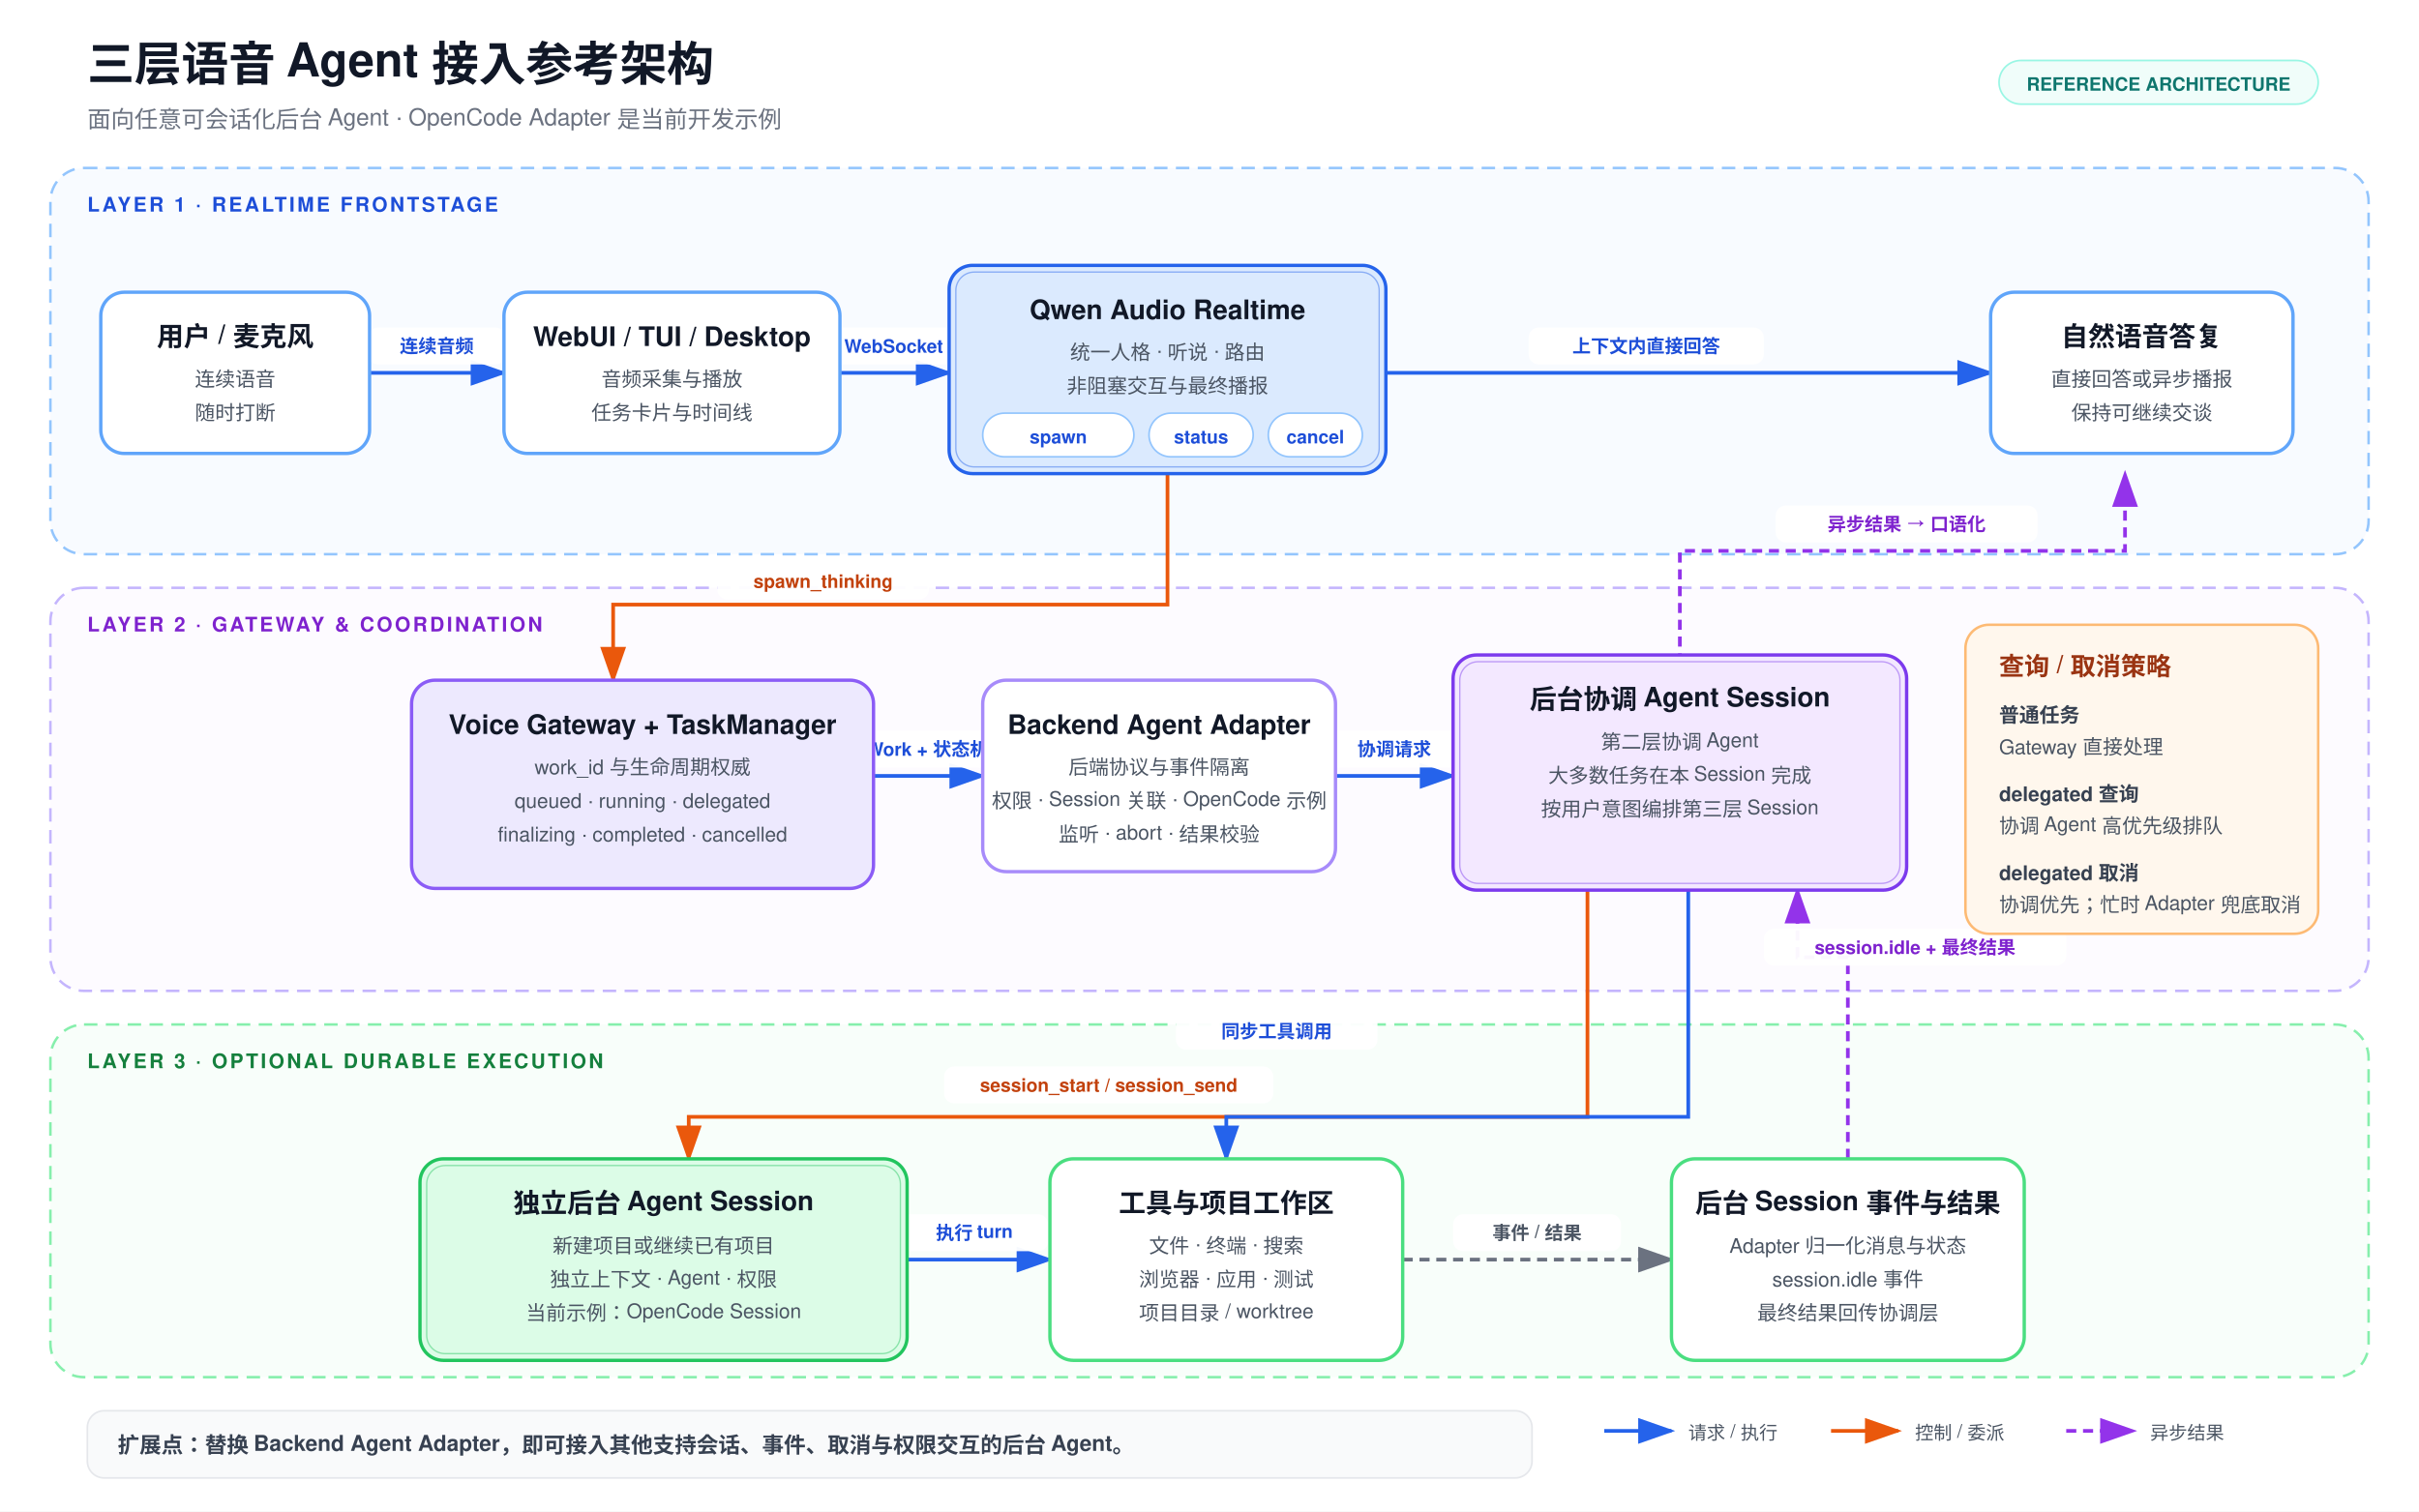
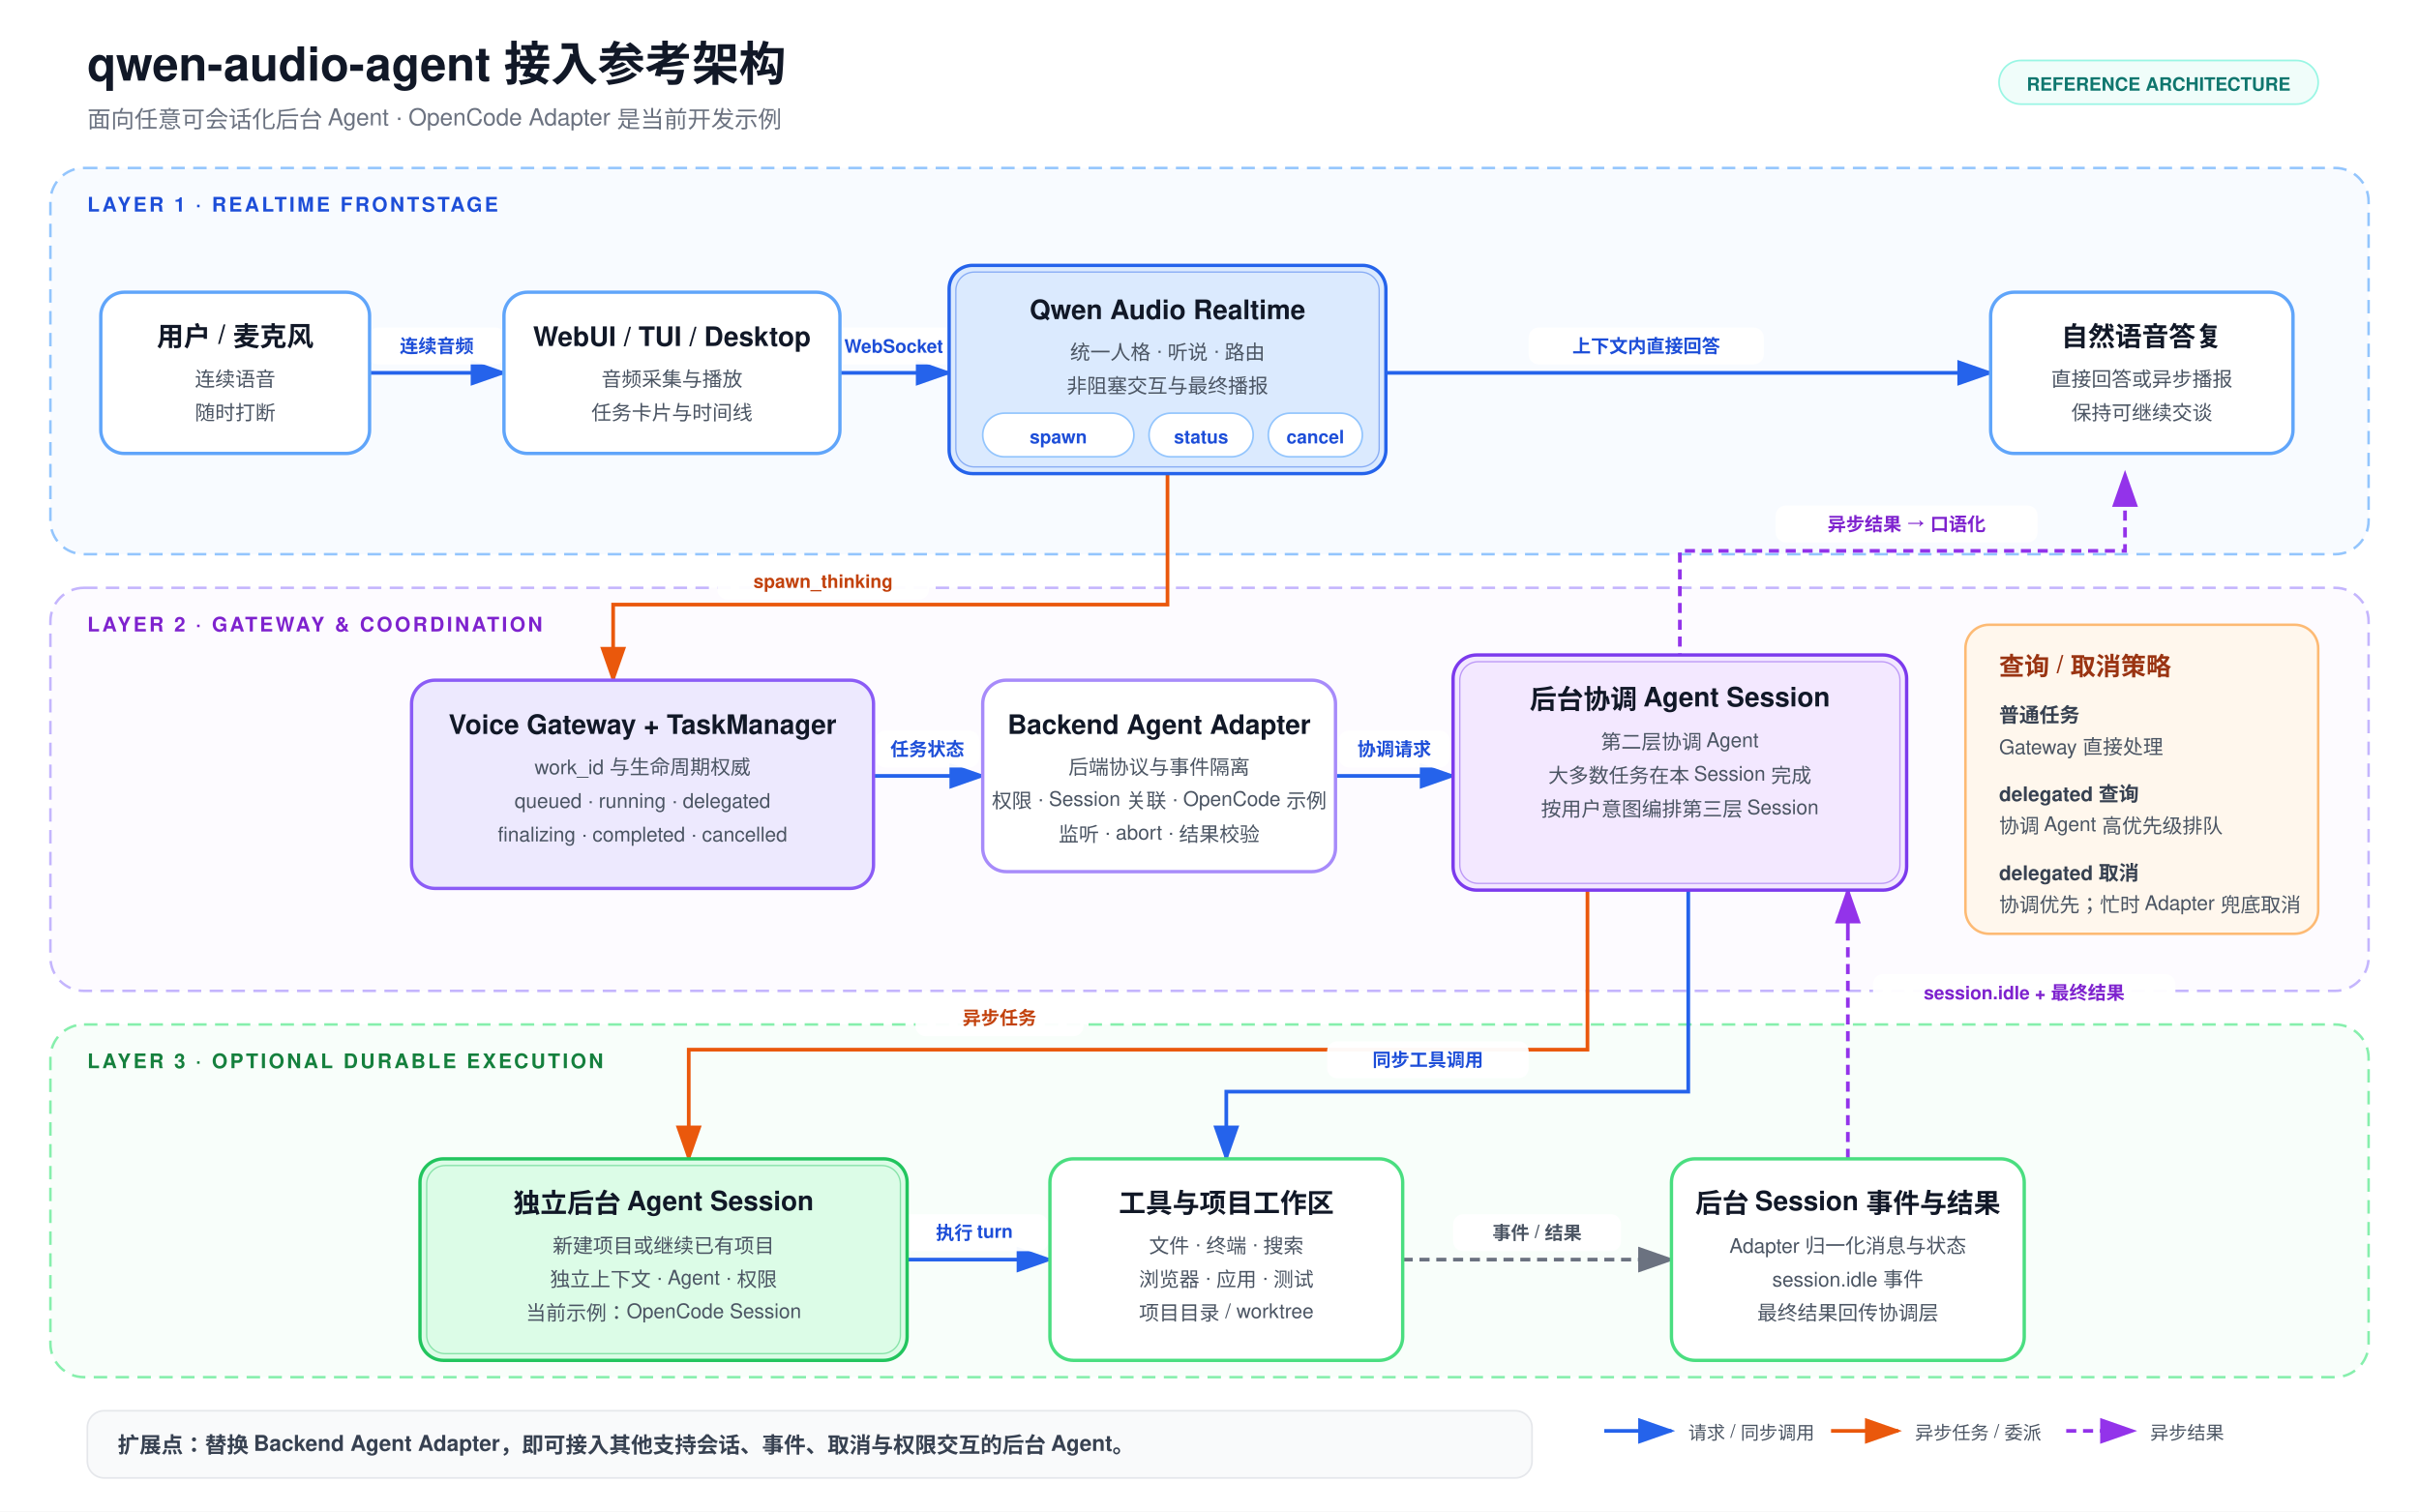
<svg xmlns="http://www.w3.org/2000/svg" viewBox="0 0 1440 900" width="1440" height="900">
  <style>text { font-family: "Helvetica Neue", Helvetica, Arial, "PingFang SC", "Microsoft YaHei", sans-serif; } .lane-label { letter-spacing: 0.12em; }</style>
  <defs>
    <marker id="arrow-blue" markerWidth="10" markerHeight="7" refX="9" refY="3.5" orient="auto">
      <polygon points="0 0, 10 3.5, 0 7" fill="#2563eb" />
    </marker>
    <marker id="arrow-orange" markerWidth="10" markerHeight="7" refX="9" refY="3.5" orient="auto">
      <polygon points="0 0, 10 3.5, 0 7" fill="#ea580c" />
    </marker>
    <marker id="arrow-purple" markerWidth="10" markerHeight="7" refX="9" refY="3.5" orient="auto">
      <polygon points="0 0, 10 3.5, 0 7" fill="#9333ea" />
    </marker>
    <marker id="arrow-gray" markerWidth="10" markerHeight="7" refX="9" refY="3.5" orient="auto">
      <polygon points="0 0, 10 3.5, 0 7" fill="#6b7280" />
    </marker>
  </defs>
  <rect width="1440" height="900" fill="#ffffff" />
-   <text x="52" y="48" text-anchor="start" font-size="28" font-weight="750" fill="#111827">三层语音 Agent 接入参考架构</text>
+   <text x="52" y="48" text-anchor="start" font-size="28" font-weight="750" fill="#111827">qwen-audio-agent 接入参考架构</text>
  <text x="52" y="76" text-anchor="start" font-size="14" font-weight="400" fill="#6b7280">面向任意可会话化后台 Agent · OpenCode Adapter 是当前开发示例</text>
  <rect x="1190" y="36" width="190" height="26" rx="13" fill="#f0fdfa" stroke="#99f6e4" stroke-width="1" />
  <text x="1285.0" y="54" text-anchor="middle" font-size="11" font-weight="600" fill="#0f766e">REFERENCE ARCHITECTURE</text>
  <rect x="30" y="100" width="1380" height="230" rx="20" fill="#eff6ff" fill-opacity="0.48" stroke="#93c5fd" stroke-width="1.5" stroke-dasharray="8 5" />
  <text x="52" y="126" text-anchor="start" font-size="12" font-weight="700" fill="#1d4ed8" class="lane-label">LAYER 1 · REALTIME FRONTSTAGE</text>
  <rect x="30" y="350" width="1380" height="240" rx="20" fill="#faf5ff" fill-opacity="0.48" stroke="#c4b5fd" stroke-width="1.5" stroke-dasharray="8 5" />
  <text x="52" y="376" text-anchor="start" font-size="12" font-weight="700" fill="#7e22ce" class="lane-label">LAYER 2 · GATEWAY &amp; COORDINATION</text>
  <rect x="30" y="610" width="1380" height="210" rx="20" fill="#f0fdf4" fill-opacity="0.48" stroke="#86efac" stroke-width="1.5" stroke-dasharray="8 5" />
  <text x="52" y="636" text-anchor="start" font-size="12" font-weight="700" fill="#15803d" class="lane-label">LAYER 3 · OPTIONAL DURABLE EXECUTION</text>
  <path d="M 220 222 H 300" fill="none" stroke="#2563eb" stroke-width="2.2" marker-end="url(#arrow-blue)" />
  <path d="M 500 222 H 565" fill="none" stroke="#2563eb" stroke-width="2.2" marker-end="url(#arrow-blue)" />
  <path d="M 825 222 H 1185" fill="none" stroke="#2563eb" stroke-width="2.2" marker-end="url(#arrow-blue)" />
  <path d="M 695 282 V 360 H 365 V 405" fill="none" stroke="#ea580c" stroke-width="2.2" marker-end="url(#arrow-orange)" />
  <path d="M 520 462 H 585" fill="none" stroke="#2563eb" stroke-width="2.2" marker-end="url(#arrow-blue)" />
  <path d="M 795 462 H 865" fill="none" stroke="#2563eb" stroke-width="2.2" marker-end="url(#arrow-blue)" />
  <path d="M 1000 405 V 328 H 1265 V 282" fill="none" stroke="#9333ea" stroke-width="2.2" stroke-dasharray="6 4" marker-end="url(#arrow-purple)" />
-   <path d="M 945 530 V 665 H 410 V 690" fill="none" stroke="#ea580c" stroke-width="2.2" marker-end="url(#arrow-orange)" />
-   <path d="M 1005 530 V 665 H 730 V 690" fill="none" stroke="#2563eb" stroke-width="2.2" marker-end="url(#arrow-blue)" />
+   <path d="M 945 530 V 625 H 410 V 690" fill="none" stroke="#ea580c" stroke-width="2.2" marker-end="url(#arrow-orange)" />
+   <path d="M 1005 530 V 650 H 730 V 690" fill="none" stroke="#2563eb" stroke-width="2.2" marker-end="url(#arrow-blue)" />
  <path d="M 540 750 H 625" fill="none" stroke="#2563eb" stroke-width="2.2" marker-end="url(#arrow-blue)" />
  <path d="M 835 750 H 995" fill="none" stroke="#6b7280" stroke-width="2.2" stroke-dasharray="6 4" marker-end="url(#arrow-gray)" />
-   <path d="M 1100 690 V 570 H 1070 V 530" fill="none" stroke="#9333ea" stroke-width="2.2" stroke-dasharray="6 4" marker-end="url(#arrow-purple)" />
+   <path d="M 1100 690 V 560" fill="none" stroke="#9333ea" stroke-width="2.2" stroke-dasharray="6 4" />
+   <path d="M 1100 560 V 530" fill="none" stroke="#9333ea" stroke-width="2.2" marker-end="url(#arrow-purple)" />
  <rect x="219.0" y="195" width="82" height="22" rx="6" fill="#ffffff" opacity="0.96" />
  <text x="260" y="210" text-anchor="middle" font-size="11" font-weight="600" fill="#1d4ed8">连续音频</text>
  <rect x="491.0" y="195" width="82" height="22" rx="6" fill="#ffffff" opacity="0.96" />
  <text x="532" y="210" text-anchor="middle" font-size="11" font-weight="600" fill="#1d4ed8">WebSocket</text>
  <rect x="910.0" y="195" width="140" height="22" rx="6" fill="#ffffff" opacity="0.96" />
  <text x="980" y="210" text-anchor="middle" font-size="11" font-weight="600" fill="#1d4ed8">上下文内直接回答</text>
  <rect x="427.0" y="335" width="126" height="22" rx="6" fill="#ffffff" opacity="0.96" />
  <text x="490" y="350" text-anchor="middle" font-size="11" font-weight="600" fill="#c2410c">spawn_thinking</text>
-   <rect x="492.0" y="435" width="120" height="22" rx="6" fill="#ffffff" opacity="0.96" />
-   <text x="552" y="450" text-anchor="middle" font-size="11" font-weight="600" fill="#1d4ed8">Work + 状态机</text>
-   <rect x="785.0" y="435" width="90" height="22" rx="6" fill="#ffffff" opacity="0.96" />
+   <rect x="521.0" y="435" width="62" height="22" rx="6" fill="#ffffff" opacity="0.96" />
+   <text x="552" y="450" text-anchor="middle" font-size="11" font-weight="600" fill="#1d4ed8">任务状态</text>
+   <rect x="797.0" y="435" width="66" height="22" rx="6" fill="#ffffff" opacity="0.96" />
  <text x="830" y="450" text-anchor="middle" font-size="11" font-weight="600" fill="#1d4ed8">协调请求</text>
  <rect x="1057.0" y="301" width="156" height="22" rx="6" fill="#ffffff" opacity="0.96" />
  <text x="1135" y="316" text-anchor="middle" font-size="11" font-weight="600" fill="#7e22ce">异步结果 → 口语化</text>
-   <rect x="562.0" y="635" width="196" height="22" rx="6" fill="#ffffff" opacity="0.96" />
-   <text x="660" y="650" text-anchor="middle" font-size="11" font-weight="600" fill="#c2410c">session_start / session_send</text>
-   <rect x="700.0" y="603" width="120" height="22" rx="6" fill="#ffffff" opacity="0.96" />
-   <text x="760" y="618" text-anchor="middle" font-size="11" font-weight="600" fill="#1d4ed8">同步工具调用</text>
+   <rect x="545.0" y="595" width="100" height="22" rx="6" fill="#ffffff" opacity="0.96" />
+   <text x="595" y="610" text-anchor="middle" font-size="11" font-weight="600" fill="#c2410c">异步任务</text>
+   <rect x="790.0" y="620" width="120" height="22" rx="6" fill="#ffffff" opacity="0.96" />
+   <text x="850" y="635" text-anchor="middle" font-size="11" font-weight="600" fill="#1d4ed8">同步工具调用</text>
  <rect x="536.0" y="723" width="88" height="22" rx="6" fill="#ffffff" opacity="0.96" />
  <text x="580" y="738" text-anchor="middle" font-size="11" font-weight="600" fill="#1d4ed8">执行 turn</text>
  <rect x="865.0" y="723" width="100" height="22" rx="6" fill="#ffffff" opacity="0.96" />
  <text x="915" y="738" text-anchor="middle" font-size="11" font-weight="600" fill="#4b5563">事件 / 结果</text>
-   <rect x="1050.0" y="553" width="180" height="22" rx="6" fill="#ffffff" opacity="0.96" />
-   <text x="1140" y="568" text-anchor="middle" font-size="11" font-weight="600" fill="#7e22ce">session.idle + 最终结果</text>
+   <rect x="1115.0" y="580" width="180" height="22" rx="6" fill="#ffffff" opacity="0.96" />
+   <text x="1205" y="595" text-anchor="middle" font-size="11" font-weight="600" fill="#7e22ce">session.idle + 最终结果</text>
  <rect x="60" y="174" width="160" height="96" rx="14" fill="#ffffff" stroke="#60a5fa" stroke-width="2" />
  <text x="140.0" y="206" text-anchor="middle" font-size="16" font-weight="700" fill="#111827">用户 / 麦克风</text>
  <text x="140.0" y="230" text-anchor="middle" font-size="12" font-weight="400" fill="#4b5563">连续语音</text>
  <text x="140.0" y="250" text-anchor="middle" font-size="12" font-weight="400" fill="#4b5563">随时打断</text>
  <rect x="300" y="174" width="200" height="96" rx="14" fill="#ffffff" stroke="#60a5fa" stroke-width="2" />
  <text x="400.0" y="206" text-anchor="middle" font-size="16" font-weight="700" fill="#111827">WebUI / TUI / Desktop</text>
  <text x="400.0" y="230" text-anchor="middle" font-size="12" font-weight="400" fill="#4b5563">音频采集与播放</text>
  <text x="400.0" y="250" text-anchor="middle" font-size="12" font-weight="400" fill="#4b5563">任务卡片与时间线</text>
  <rect x="565" y="158" width="260" height="124" rx="14" fill="#dbeafe" stroke="#2563eb" stroke-width="2" />
  <rect x="569" y="162" width="252" height="116" rx="11" fill="none" stroke="#2563eb" stroke-width="0.8" opacity="0.45" />
  <text x="695.0" y="190" text-anchor="middle" font-size="16" font-weight="700" fill="#111827">Qwen Audio Realtime</text>
  <text x="695.0" y="214" text-anchor="middle" font-size="12" font-weight="400" fill="#4b5563">统一人格 · 听说 · 路由</text>
  <text x="695.0" y="234" text-anchor="middle" font-size="12" font-weight="400" fill="#4b5563">非阻塞交互与最终播报</text>
  <rect x="585" y="246" width="90" height="26" rx="13" fill="#ffffff" stroke="#93c5fd" stroke-width="1" />
  <text x="630.0" y="264" text-anchor="middle" font-size="11" font-weight="600" fill="#1d4ed8">spawn</text>
  <rect x="684" y="246" width="62" height="26" rx="13" fill="#ffffff" stroke="#93c5fd" stroke-width="1" />
  <text x="715.0" y="264" text-anchor="middle" font-size="11" font-weight="600" fill="#1d4ed8">status</text>
  <rect x="755" y="246" width="56" height="26" rx="13" fill="#ffffff" stroke="#93c5fd" stroke-width="1" />
  <text x="783.0" y="264" text-anchor="middle" font-size="11" font-weight="600" fill="#1d4ed8">cancel</text>
  <rect x="1185" y="174" width="180" height="96" rx="14" fill="#ffffff" stroke="#60a5fa" stroke-width="2" />
  <text x="1275.0" y="206" text-anchor="middle" font-size="16" font-weight="700" fill="#111827">自然语音答复</text>
  <text x="1275.0" y="230" text-anchor="middle" font-size="12" font-weight="400" fill="#4b5563">直接回答或异步播报</text>
  <text x="1275.0" y="250" text-anchor="middle" font-size="12" font-weight="400" fill="#4b5563">保持可继续交谈</text>
  <rect x="245" y="405" width="275" height="124" rx="14" fill="#ede9fe" stroke="#8b5cf6" stroke-width="2" />
  <text x="382.5" y="437" text-anchor="middle" font-size="16" font-weight="700" fill="#111827">Voice Gateway + TaskManager</text>
  <text x="382.5" y="461" text-anchor="middle" font-size="12" font-weight="400" fill="#4b5563">work_id 与生命周期权威</text>
  <text x="382.5" y="481" text-anchor="middle" font-size="12" font-weight="400" fill="#4b5563">queued · running · delegated</text>
  <text x="382.5" y="501" text-anchor="middle" font-size="12" font-weight="400" fill="#4b5563">finalizing · completed · cancelled</text>
  <rect x="585" y="405" width="210" height="114" rx="14" fill="#ffffff" stroke="#a78bfa" stroke-width="2" />
  <text x="690.0" y="437" text-anchor="middle" font-size="16" font-weight="700" fill="#111827">Backend Agent Adapter</text>
  <text x="690.0" y="461" text-anchor="middle" font-size="12" font-weight="400" fill="#4b5563">后端协议与事件隔离</text>
  <text x="690.0" y="481" text-anchor="middle" font-size="12" font-weight="400" fill="#4b5563">权限 · Session 关联 · OpenCode 示例</text>
  <text x="690.0" y="501" text-anchor="middle" font-size="12" font-weight="400" fill="#4b5563">监听 · abort · 结果校验</text>
  <rect x="865" y="390" width="270" height="140" rx="14" fill="#f3e8ff" stroke="#7c3aed" stroke-width="2" />
  <rect x="869" y="394" width="262" height="132" rx="11" fill="none" stroke="#7c3aed" stroke-width="0.8" opacity="0.45" />
  <text x="1000.0" y="422" text-anchor="middle" font-size="16" font-weight="700" fill="#111827">后台协调 Agent Session</text>
  <text x="1000.0" y="446" text-anchor="middle" font-size="12" font-weight="400" fill="#4b5563">第二层协调 Agent</text>
  <text x="1000.0" y="466" text-anchor="middle" font-size="12" font-weight="400" fill="#4b5563">大多数任务在本 Session 完成</text>
  <text x="1000.0" y="486" text-anchor="middle" font-size="12" font-weight="400" fill="#4b5563">按用户意图编排第三层 Session</text>
  <rect x="1170" y="372" width="210" height="184" rx="14" fill="#fff7ed" stroke="#fdba74" stroke-width="1.5" />
  <text x="1190" y="402" text-anchor="start" font-size="15" font-weight="700" fill="#9a3412">查询 / 取消策略</text>
  <text x="1190" y="430" text-anchor="start" font-size="12" font-weight="700" fill="#374151">普通任务</text>
  <text x="1190" y="449" text-anchor="start" font-size="12" font-weight="400" fill="#4b5563">Gateway 直接处理</text>
  <text x="1190" y="477" text-anchor="start" font-size="12" font-weight="700" fill="#374151">delegated 查询</text>
  <text x="1190" y="496" text-anchor="start" font-size="12" font-weight="400" fill="#4b5563">协调 Agent 高优先级排队</text>
  <text x="1190" y="524" text-anchor="start" font-size="12" font-weight="700" fill="#374151">delegated 取消</text>
  <text x="1190" y="543" text-anchor="start" font-size="12" font-weight="400" fill="#4b5563">协调优先；忙时 Adapter 兜底取消</text>
  <rect x="250" y="690" width="290" height="120" rx="14" fill="#dcfce7" stroke="#22c55e" stroke-width="2" />
  <rect x="254" y="694" width="282" height="112" rx="11" fill="none" stroke="#22c55e" stroke-width="0.8" opacity="0.45" />
  <text x="395.0" y="722" text-anchor="middle" font-size="16" font-weight="700" fill="#111827">独立后台 Agent Session</text>
  <text x="395.0" y="746" text-anchor="middle" font-size="12" font-weight="400" fill="#4b5563">新建项目或继续已有项目</text>
  <text x="395.0" y="766" text-anchor="middle" font-size="12" font-weight="400" fill="#4b5563">独立上下文 · Agent · 权限</text>
  <text x="395.0" y="786" text-anchor="middle" font-size="12" font-weight="400" fill="#4b5563">当前示例：OpenCode Session</text>
  <rect x="625" y="690" width="210" height="120" rx="14" fill="#ffffff" stroke="#4ade80" stroke-width="2" />
  <text x="730.0" y="722" text-anchor="middle" font-size="16" font-weight="700" fill="#111827">工具与项目工作区</text>
  <text x="730.0" y="746" text-anchor="middle" font-size="12" font-weight="400" fill="#4b5563">文件 · 终端 · 搜索</text>
  <text x="730.0" y="766" text-anchor="middle" font-size="12" font-weight="400" fill="#4b5563">浏览器 · 应用 · 测试</text>
  <text x="730.0" y="786" text-anchor="middle" font-size="12" font-weight="400" fill="#4b5563">项目目录 / worktree</text>
  <rect x="995" y="690" width="210" height="120" rx="14" fill="#ffffff" stroke="#4ade80" stroke-width="2" />
  <text x="1100.0" y="722" text-anchor="middle" font-size="16" font-weight="700" fill="#111827">后台 Session 事件与结果</text>
  <text x="1100.0" y="746" text-anchor="middle" font-size="12" font-weight="400" fill="#4b5563">Adapter 归一化消息与状态</text>
  <text x="1100.0" y="766" text-anchor="middle" font-size="12" font-weight="400" fill="#4b5563">session.idle 事件</text>
  <text x="1100.0" y="786" text-anchor="middle" font-size="12" font-weight="400" fill="#4b5563">最终结果回传协调层</text>
  <rect x="52" y="840" width="860" height="40" rx="10" fill="#f9fafb" stroke="#e5e7eb" />
  <text x="70" y="865" text-anchor="start" font-size="13" font-weight="650" fill="#374151">扩展点：替换 Backend Agent Adapter，即可接入其他支持会话、事件、取消与权限交互的后台 Agent。</text>
  <line x1="955" y1="852" x2="995" y2="852" stroke="#2563eb" stroke-width="2.2" marker-end="url(#arrow-blue)" />
-   <text x="1005" y="857" text-anchor="start" font-size="11" font-weight="500" fill="#4b5563">请求 / 执行</text>
+   <text x="1005" y="857" text-anchor="start" font-size="11" font-weight="500" fill="#4b5563">请求 / 同步调用</text>
  <line x1="1090" y1="852" x2="1130" y2="852" stroke="#ea580c" stroke-width="2.2" marker-end="url(#arrow-orange)" />
-   <text x="1140" y="857" text-anchor="start" font-size="11" font-weight="500" fill="#4b5563">控制 / 委派</text>
+   <text x="1140" y="857" text-anchor="start" font-size="11" font-weight="500" fill="#4b5563">异步任务 / 委派</text>
  <line x1="1230" y1="852" x2="1270" y2="852" stroke="#9333ea" stroke-width="2.2" stroke-dasharray="6 4" marker-end="url(#arrow-purple)" />
  <text x="1280" y="857" text-anchor="start" font-size="11" font-weight="500" fill="#4b5563">异步结果</text>
</svg>
